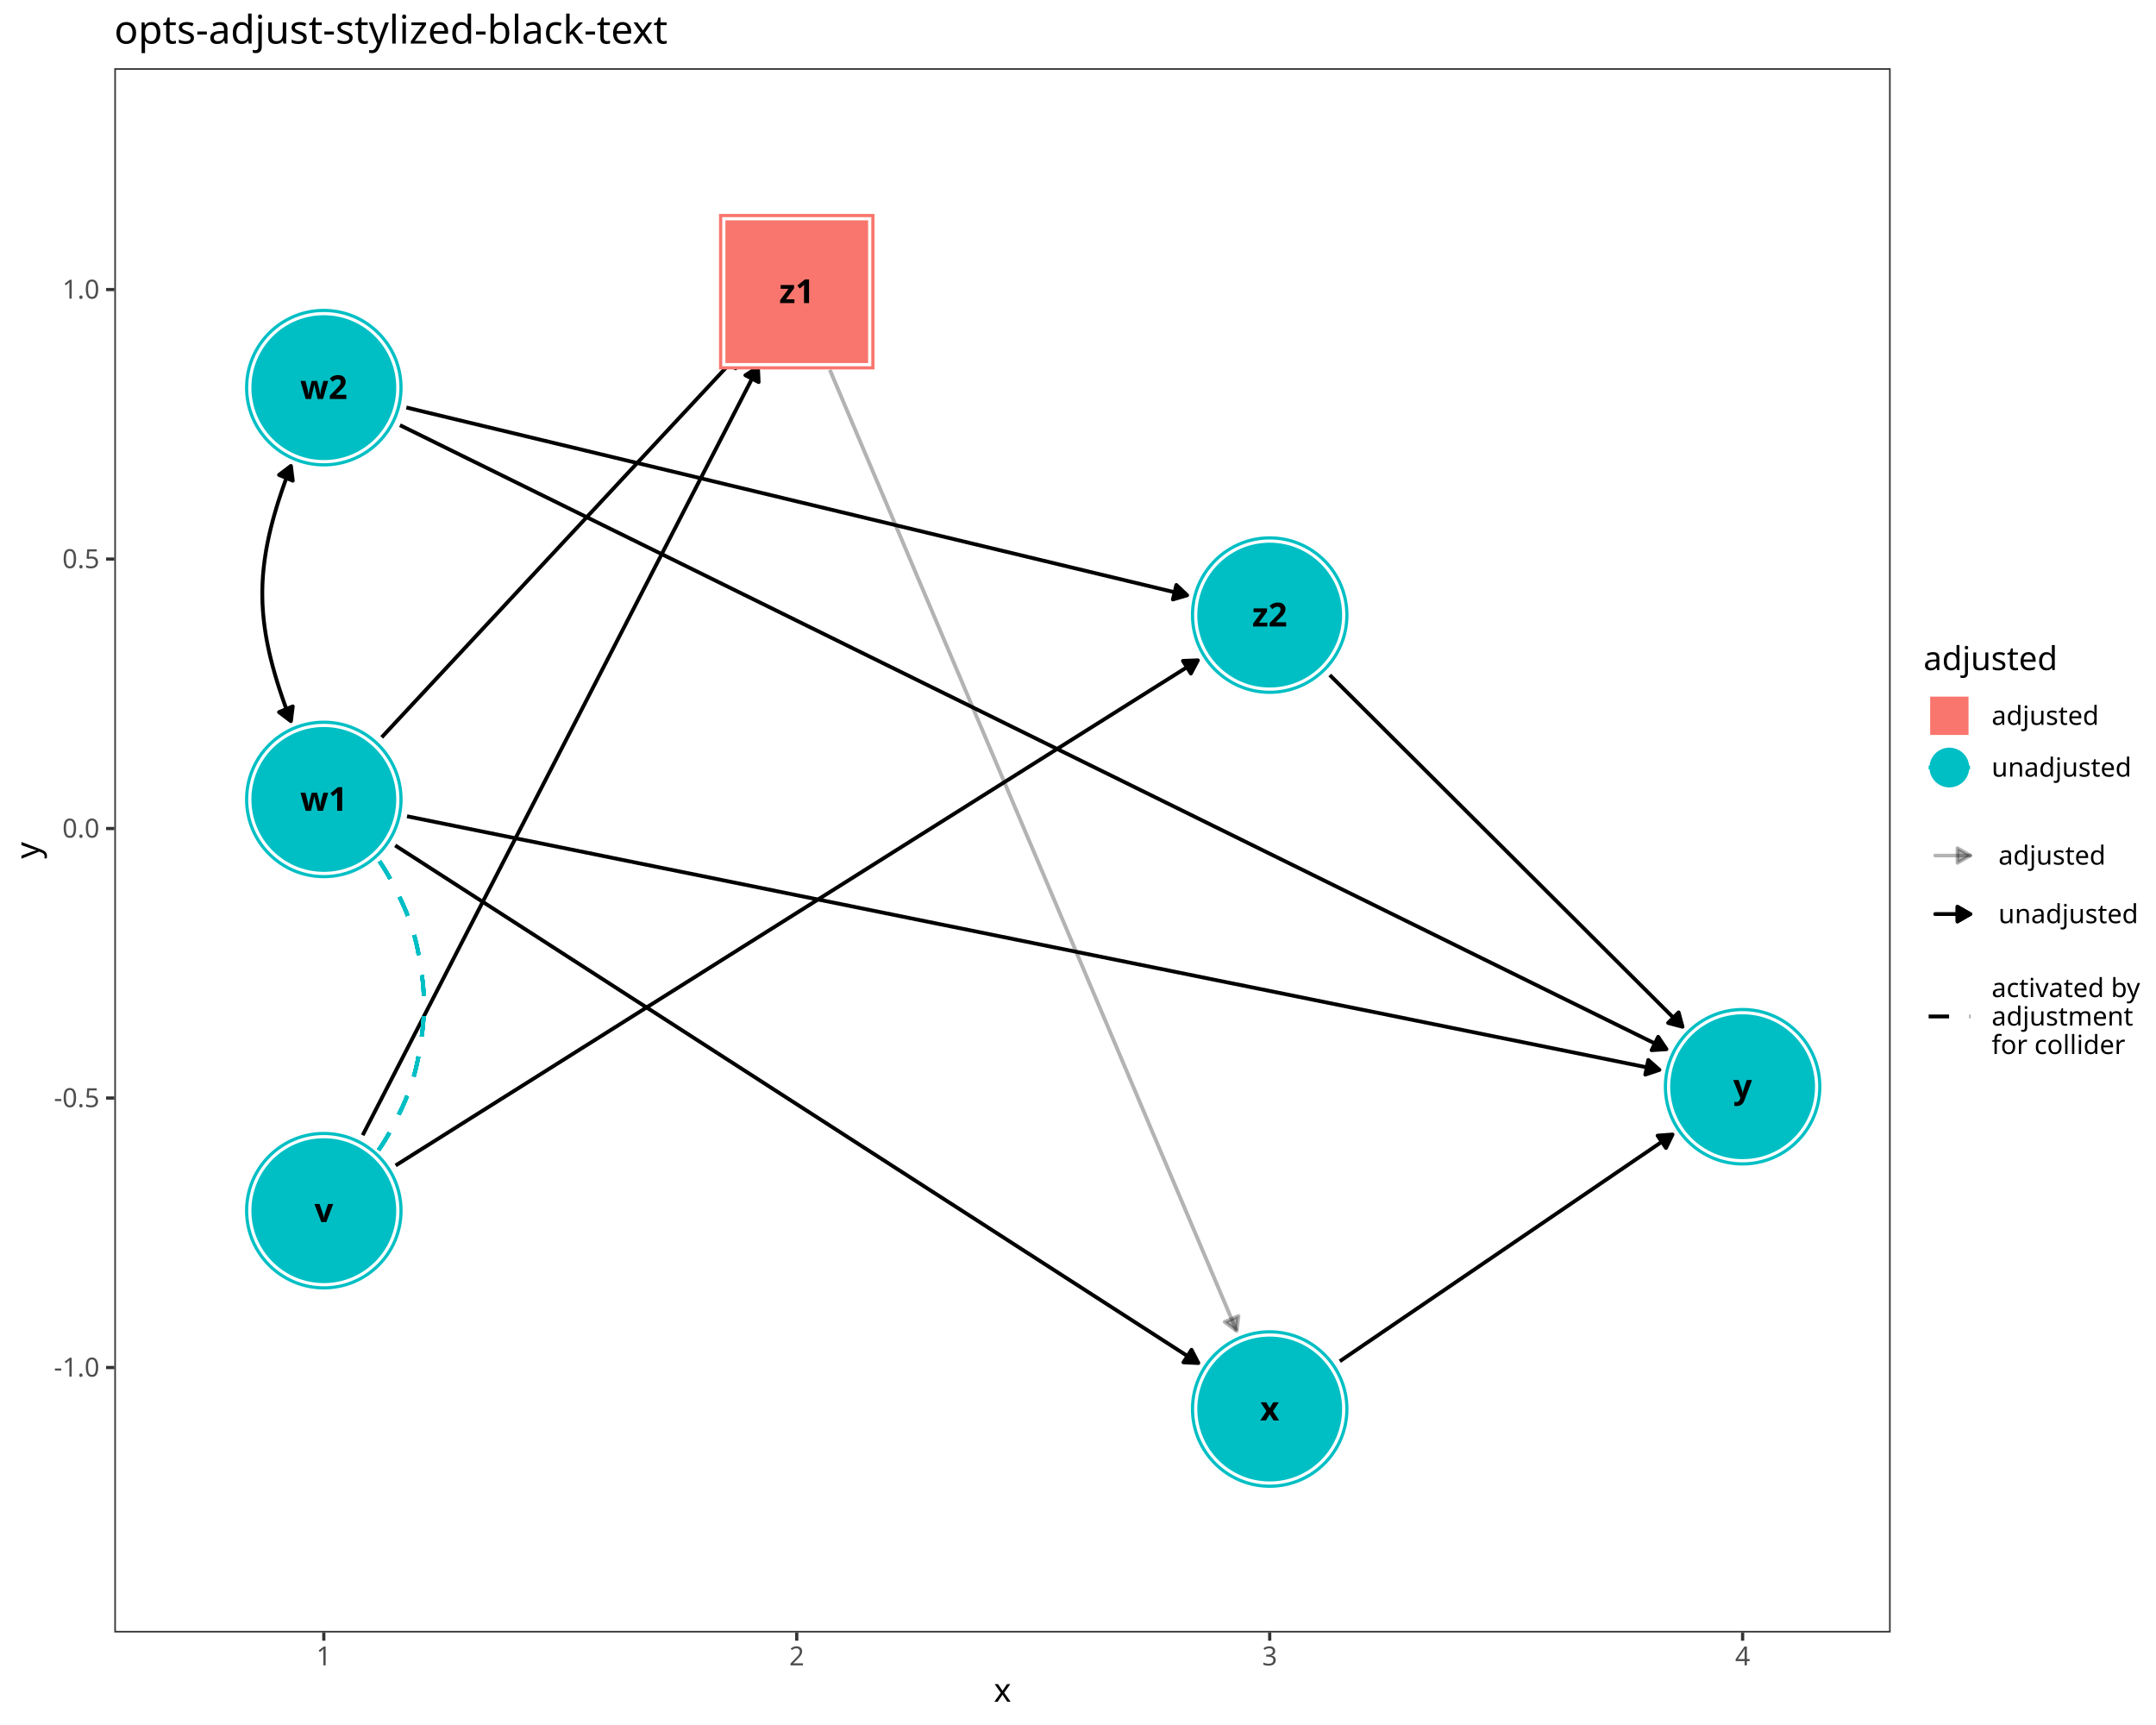
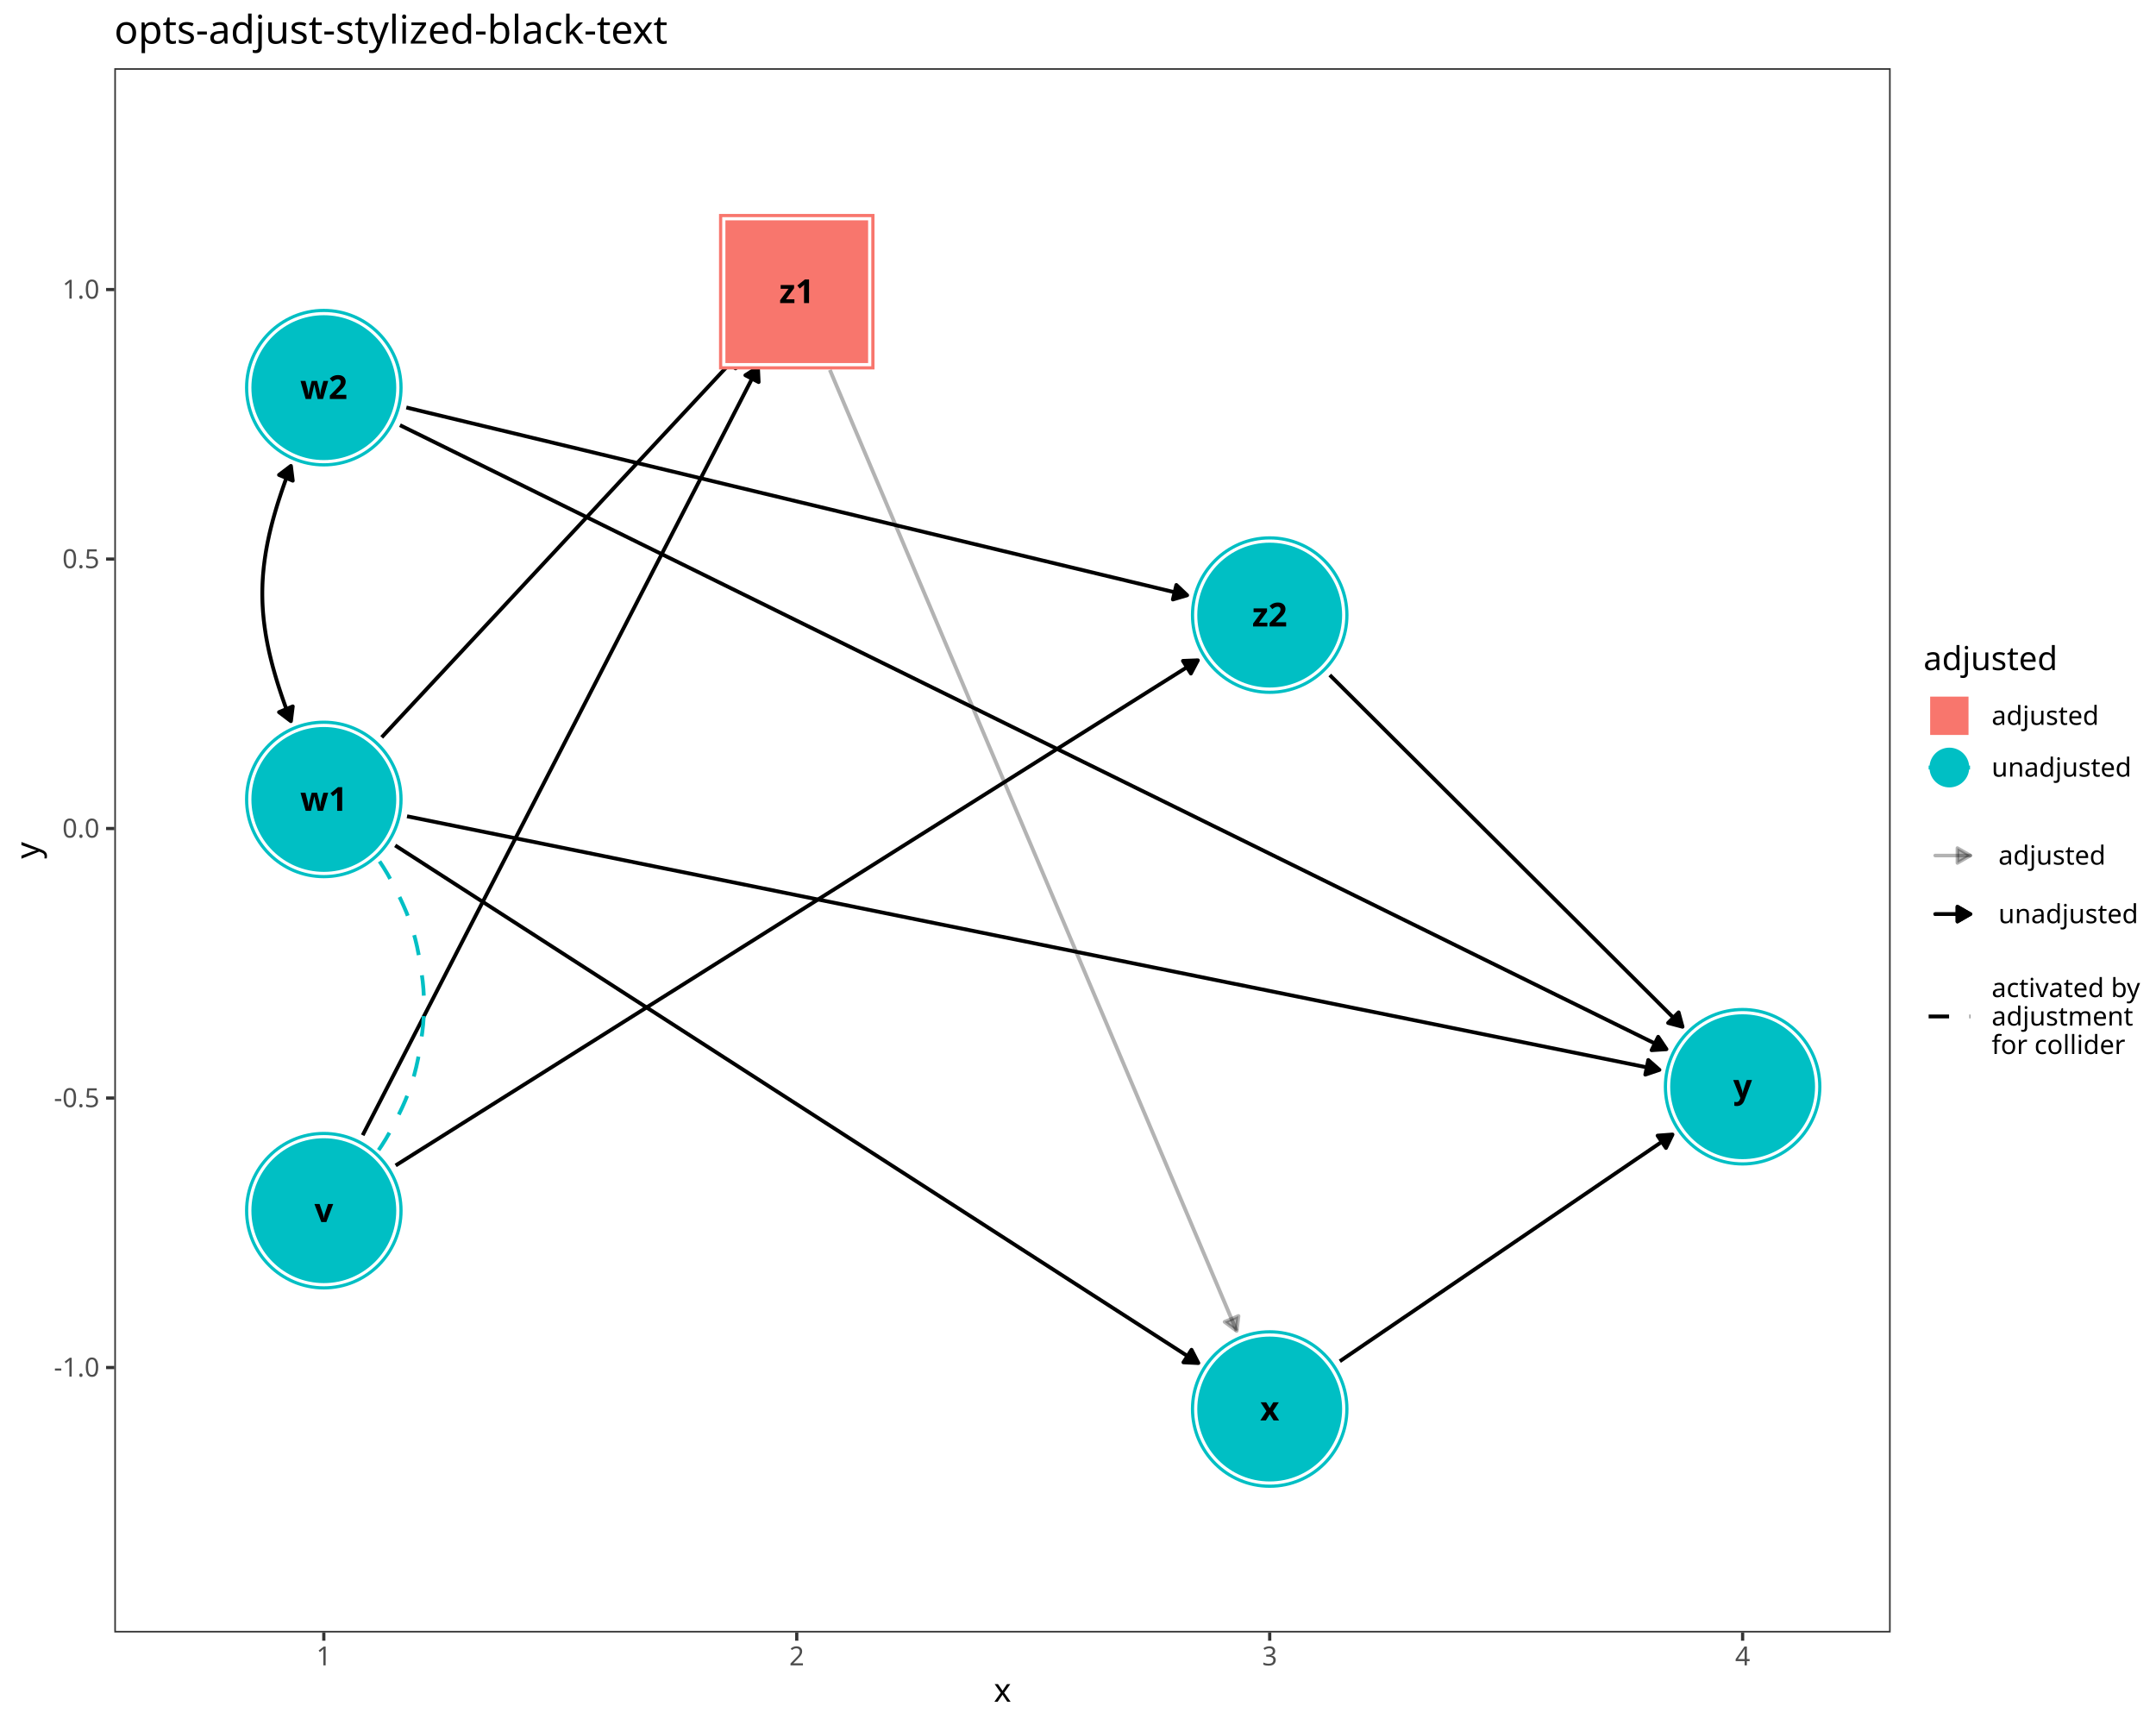
<svg xmlns="http://www.w3.org/2000/svg" class="svglite" data-engine-version="2.0" width="720.00pt" height="576.00pt" viewBox="0 0 720.00 576.00">
  <defs>
    <style type="text/css">
    .svglite line, .svglite polyline, .svglite polygon, .svglite path, .svglite rect, .svglite circle {
      fill: none;
      stroke: #000000;
      stroke-linecap: round;
      stroke-linejoin: round;
      stroke-miterlimit: 10.00;
    }
  </style>
  </defs>
  <rect width="100%" height="100%" style="stroke: none; fill: #FFFFFF;" />
  <defs>
    <clipPath id="cpMC4wMHw3MjAuMDB8MC4wMHw1NzYuMDA=">
      <rect x="0.00" y="0.00" width="720.00" height="576.00" />
    </clipPath>
  </defs>
  <g clip-path="url(#cpMC4wMHw3MjAuMDB8MC4wMHw1NzYuMDA=)">
    <rect x="-0" y="0.00" width="720.00" height="576.00" style="stroke-width: 1.07; stroke: #FFFFFF; fill: #FFFFFF;" />
  </g>
  <defs>
    <clipPath id="cpMzguMTd8NjMxLjM5fDIyLjc4fDU0NS4xMQ==">
      <rect x="38.17" y="22.78" width="593.22" height="522.33" />
    </clipPath>
  </defs>
  <g clip-path="url(#cpMzguMTd8NjMxLjM5fDIyLjc4fDU0NS4xMQ==)">
    <rect x="38.17" y="22.78" width="593.22" height="522.33" style="stroke-width: 1.07; stroke: none; fill: #FFFFFF;" />
    <polyline points="121.12,379.06 122.50,376.37 124.10,373.27 125.69,370.17 127.29,367.07 128.88,363.97 130.48,360.87 132.07,357.77 133.67,354.67 135.26,351.57 136.86,348.47 138.45,345.37 140.05,342.27 141.65,339.17 143.24,336.07 144.84,332.97 146.43,329.87 148.03,326.77 149.62,323.67 151.22,320.57 152.81,317.47 154.41,314.37 156.00,311.27 157.60,308.17 159.19,305.08 160.79,301.98 162.38,298.88 163.98,295.78 165.58,292.68 167.17,289.58 168.77,286.48 170.36,283.38 171.96,280.28 173.55,277.18 175.15,274.08 176.74,270.98 178.34,267.88 179.93,264.78 181.53,261.68 183.12,258.58 184.72,255.48 186.31,252.38 187.91,249.28 189.50,246.18 191.10,243.08 192.70,239.98 194.29,236.88 195.89,233.78 197.48,230.68 199.08,227.59 200.67,224.49 202.27,221.39 203.86,218.29 205.46,215.19 207.05,212.09 208.65,208.99 210.24,205.89 211.84,202.79 213.43,199.69 215.03,196.59 216.63,193.49 218.22,190.39 219.82,187.29 221.41,184.19 223.01,181.09 224.60,177.99 226.20,174.89 227.79,171.79 229.39,168.69 230.98,165.59 232.58,162.49 234.17,159.39 235.77,156.29 237.36,153.19 238.96,150.10 240.55,147.00 242.15,143.90 243.75,140.80 245.34,137.70 246.94,134.60 248.53,131.50 250.13,128.40 251.72,125.30 253.11,122.61 " style="stroke-width: 1.28; stroke-linecap: butt;" />
    <polygon points="253.35,127.58 253.11,122.61 248.92,125.30 " style="stroke-width: 1.28; stroke-linecap: butt; fill: #000000;" />
    <polyline points="132.13,389.16 133.67,388.19 136.86,386.18 140.05,384.17 143.24,382.17 146.43,380.16 149.62,378.15 152.81,376.14 156.00,374.13 159.19,372.12 162.38,370.11 165.58,368.10 168.77,366.09 171.96,364.09 175.15,362.08 178.34,360.07 181.53,358.06 184.72,356.05 187.91,354.04 191.10,352.03 194.29,350.02 197.48,348.02 200.67,346.01 203.86,344.00 207.05,341.99 210.24,339.98 213.43,337.97 216.63,335.96 219.82,333.95 223.01,331.94 226.20,329.94 229.39,327.93 232.58,325.92 235.77,323.91 238.96,321.90 242.15,319.89 245.34,317.88 248.53,315.87 251.72,313.87 254.91,311.86 258.10,309.85 261.29,307.84 264.48,305.83 267.68,303.82 270.87,301.81 274.06,299.80 277.25,297.79 280.44,295.79 283.63,293.78 286.82,291.77 290.01,289.76 293.20,287.75 296.39,285.74 299.58,283.73 302.77,281.72 305.96,279.71 309.15,277.71 312.34,275.70 315.53,273.69 318.73,271.68 321.92,269.67 325.11,267.66 328.30,265.65 331.49,263.64 334.68,261.64 337.87,259.63 341.06,257.62 344.25,255.61 347.44,253.60 350.63,251.59 353.82,249.58 357.01,247.57 360.20,245.56 363.39,243.56 366.58,241.55 369.78,239.54 372.97,237.53 376.16,235.52 379.35,233.51 382.54,231.50 385.73,229.49 388.92,227.49 392.11,225.48 395.30,223.47 398.49,221.46 400.03,220.49 " style="stroke-width: 1.28; stroke-linecap: butt;" />
    <polygon points="397.70,224.90 400.03,220.49 395.05,220.68 " style="stroke-width: 1.28; stroke-linecap: butt; fill: #000000;" />
    <polyline points="131.97,282.30 133.67,283.39 136.86,285.45 140.05,287.50 143.24,289.56 146.43,291.61 149.62,293.67 152.81,295.73 156.00,297.78 159.19,299.84 162.38,301.89 165.58,303.95 168.77,306.01 171.96,308.06 175.15,310.12 178.34,312.17 181.53,314.23 184.72,316.29 187.91,318.34 191.10,320.40 194.29,322.45 197.48,324.51 200.67,326.57 203.86,328.62 207.05,330.68 210.24,332.74 213.43,334.79 216.63,336.85 219.82,338.90 223.01,340.96 226.20,343.02 229.39,345.07 232.58,347.13 235.77,349.18 238.96,351.24 242.15,353.30 245.34,355.35 248.53,357.41 251.72,359.46 254.91,361.52 258.10,363.58 261.29,365.63 264.48,367.69 267.68,369.75 270.87,371.80 274.06,373.86 277.25,375.91 280.44,377.97 283.63,380.03 286.82,382.08 290.01,384.14 293.20,386.19 296.39,388.25 299.58,390.31 302.77,392.36 305.96,394.42 309.15,396.47 312.34,398.53 315.53,400.59 318.73,402.64 321.92,404.70 325.11,406.75 328.30,408.81 331.49,410.87 334.68,412.92 337.87,414.98 341.06,417.04 344.25,419.09 347.44,421.15 350.63,423.20 353.82,425.26 357.01,427.32 360.20,429.37 363.39,431.43 366.58,433.48 369.78,435.54 372.97,437.60 376.16,439.65 379.35,441.71 382.54,443.76 385.73,445.82 388.92,447.88 392.11,449.93 395.30,451.99 398.49,454.05 400.19,455.14 " style="stroke-width: 1.28; stroke-linecap: butt;" />
    <polygon points="395.21,454.90 400.19,455.14 397.91,450.71 " style="stroke-width: 1.28; stroke-linecap: butt; fill: #000000;" />
    <polyline points="135.93,272.57 136.86,272.75 141.65,273.72 146.43,274.69 151.22,275.66 156.00,276.63 160.79,277.60 165.58,278.57 170.36,279.54 175.15,280.51 179.93,281.47 184.72,282.44 189.50,283.41 194.29,284.38 199.08,285.35 203.86,286.32 208.65,287.29 213.43,288.26 218.22,289.23 223.01,290.20 227.79,291.16 232.58,292.13 237.36,293.10 242.15,294.07 246.94,295.04 251.72,296.01 256.51,296.98 261.29,297.95 266.08,298.92 270.87,299.89 275.65,300.85 280.44,301.82 285.22,302.79 290.01,303.76 294.80,304.73 299.58,305.70 304.37,306.67 309.15,307.64 313.94,308.61 318.73,309.57 323.51,310.54 328.30,311.51 333.08,312.48 337.87,313.45 342.65,314.42 347.44,315.39 352.23,316.36 357.01,317.33 361.80,318.30 366.58,319.26 371.37,320.23 376.16,321.20 380.94,322.17 385.73,323.14 390.51,324.11 395.30,325.08 400.09,326.05 404.87,327.02 409.66,327.99 414.44,328.95 419.23,329.92 424.02,330.89 428.80,331.86 433.59,332.83 438.37,333.80 443.16,334.77 447.95,335.74 452.73,336.71 457.52,337.67 462.30,338.64 467.09,339.61 471.88,340.58 476.66,341.55 481.45,342.52 486.23,343.49 491.02,344.46 495.80,345.43 500.59,346.40 505.38,347.36 510.16,348.33 514.95,349.30 519.73,350.27 524.52,351.24 529.31,352.21 534.09,353.18 538.88,354.15 543.66,355.12 548.45,356.09 553.24,357.05 554.17,357.24 " style="stroke-width: 1.28; stroke-linecap: butt;" />
    <polygon points="549.45,358.83 554.17,357.24 550.44,353.95 " style="stroke-width: 1.28; stroke-linecap: butt; fill: #000000;" />
    <polyline points="127.47,246.20 128.88,244.68 130.48,242.97 132.07,241.25 133.67,239.54 135.26,237.83 136.86,236.12 138.45,234.40 140.05,232.69 141.65,230.98 143.24,229.26 144.84,227.55 146.43,225.84 148.03,224.13 149.62,222.41 151.22,220.70 152.81,218.99 154.41,217.28 156.00,215.56 157.60,213.85 159.19,212.14 160.79,210.43 162.38,208.71 163.98,207.00 165.58,205.29 167.17,203.58 168.77,201.86 170.36,200.15 171.96,198.44 173.55,196.73 175.15,195.01 176.74,193.30 178.34,191.59 179.93,189.88 181.53,188.16 183.12,186.45 184.72,184.74 186.31,183.03 187.91,181.31 189.50,179.60 191.10,177.89 192.70,176.18 194.29,174.46 195.89,172.75 197.48,171.04 199.08,169.33 200.67,167.61 202.27,165.90 203.86,164.19 205.46,162.48 207.05,160.76 208.65,159.05 210.24,157.34 211.84,155.63 213.43,153.91 215.03,152.20 216.63,150.49 218.22,148.78 219.82,147.06 221.41,145.35 223.01,143.64 224.60,141.93 226.20,140.21 227.79,138.50 229.39,136.79 230.98,135.08 232.58,133.36 234.17,131.65 235.77,129.94 237.36,128.23 238.96,126.51 240.55,124.80 242.15,123.09 243.75,121.38 245.34,119.66 246.76,118.14 " style="stroke-width: 1.28; stroke-linecap: butt;" />
    <polygon points="245.64,123.00 246.76,118.14 242.00,119.60 " style="stroke-width: 1.28; stroke-linecap: butt; fill: #000000;" />
    <polyline points="133.57,141.97 136.86,143.59 141.65,145.94 146.43,148.30 151.22,150.66 156.00,153.02 160.79,155.37 165.58,157.73 170.36,160.09 175.15,162.45 179.93,164.81 184.72,167.16 189.50,169.52 194.29,171.88 199.08,174.24 203.86,176.60 208.65,178.95 213.43,181.31 218.22,183.67 223.01,186.03 227.79,188.38 232.58,190.74 237.36,193.10 242.15,195.46 246.94,197.82 251.72,200.17 256.51,202.53 261.29,204.89 266.08,207.25 270.87,209.61 275.65,211.96 280.44,214.32 285.22,216.68 290.01,219.04 294.80,221.40 299.58,223.75 304.37,226.11 309.15,228.47 313.94,230.83 318.73,233.18 323.51,235.54 328.30,237.90 333.08,240.26 337.87,242.62 342.65,244.97 347.44,247.33 352.23,249.69 357.01,252.05 361.80,254.41 366.58,256.76 371.37,259.12 376.16,261.48 380.94,263.84 385.73,266.19 390.51,268.55 395.30,270.91 400.09,273.27 404.87,275.63 409.66,277.98 414.44,280.34 419.23,282.70 424.02,285.06 428.80,287.42 433.59,289.77 438.37,292.13 443.16,294.49 447.95,296.85 452.73,299.21 457.52,301.56 462.30,303.92 467.09,306.28 471.88,308.64 476.66,310.99 481.45,313.35 486.23,315.71 491.02,318.07 495.80,320.43 500.59,322.78 505.38,325.14 510.16,327.50 514.95,329.86 519.73,332.22 524.52,334.57 529.31,336.93 534.09,339.29 538.88,341.65 543.66,344.00 548.45,346.36 553.24,348.72 556.52,350.34 " style="stroke-width: 1.28; stroke-linecap: butt;" />
    <polygon points="551.55,350.67 556.52,350.34 553.75,346.20 " style="stroke-width: 1.28; stroke-linecap: butt; fill: #000000;" />
    <polyline points="135.70,136.06 136.86,136.34 140.05,137.11 143.24,137.88 146.43,138.64 149.62,139.41 152.81,140.18 156.00,140.95 159.19,141.71 162.38,142.48 165.58,143.25 168.77,144.01 171.96,144.78 175.15,145.55 178.34,146.32 181.53,147.08 184.72,147.85 187.91,148.62 191.10,149.38 194.29,150.15 197.48,150.92 200.67,151.69 203.86,152.45 207.05,153.22 210.24,153.99 213.43,154.75 216.63,155.52 219.82,156.29 223.01,157.06 226.20,157.82 229.39,158.59 232.58,159.36 235.77,160.12 238.96,160.89 242.15,161.66 245.34,162.43 248.53,163.19 251.72,163.96 254.91,164.73 258.10,165.49 261.29,166.26 264.48,167.03 267.68,167.80 270.87,168.56 274.06,169.33 277.25,170.10 280.44,170.87 283.63,171.63 286.82,172.40 290.01,173.17 293.20,173.93 296.39,174.70 299.58,175.47 302.77,176.24 305.96,177.00 309.15,177.77 312.34,178.54 315.53,179.30 318.73,180.07 321.92,180.84 325.11,181.61 328.30,182.37 331.49,183.14 334.68,183.91 337.87,184.67 341.06,185.44 344.25,186.21 347.44,186.98 350.63,187.74 353.82,188.51 357.01,189.28 360.20,190.04 363.39,190.81 366.58,191.58 369.78,192.35 372.97,193.11 376.16,193.88 379.35,194.65 382.54,195.41 385.73,196.18 388.92,196.95 392.11,197.72 395.30,198.48 396.45,198.76 " style="stroke-width: 1.28; stroke-linecap: butt;" />
    <polygon points="391.68,200.17 396.45,198.76 392.84,195.33 " style="stroke-width: 1.28; stroke-linecap: butt; fill: #000000;" />
    <polyline points="447.44,454.53 447.95,454.19 449.54,453.10 451.14,452.01 452.73,450.93 454.33,449.84 455.92,448.75 457.52,447.66 459.11,446.58 460.71,445.49 462.30,444.40 463.90,443.32 465.49,442.23 467.09,441.14 468.68,440.05 470.28,438.97 471.88,437.88 473.47,436.79 475.07,435.71 476.66,434.62 478.26,433.53 479.85,432.44 481.45,431.36 483.04,430.27 484.64,429.18 486.23,428.10 487.83,427.01 489.42,425.92 491.02,424.83 492.61,423.75 494.21,422.66 495.80,421.57 497.40,420.49 499.00,419.40 500.59,418.31 502.19,417.22 503.78,416.14 505.38,415.05 506.97,413.96 508.57,412.88 510.16,411.79 511.76,410.70 513.35,409.61 514.95,408.53 516.54,407.44 518.14,406.35 519.73,405.27 521.33,404.18 522.93,403.09 524.52,402.00 526.12,400.92 527.71,399.83 529.31,398.74 530.90,397.66 532.50,396.57 534.09,395.48 535.69,394.39 537.28,393.31 538.88,392.22 540.47,391.13 542.07,390.05 543.66,388.96 545.26,387.87 546.85,386.78 548.45,385.70 550.05,384.61 551.64,383.52 553.24,382.44 554.83,381.35 556.43,380.26 558.02,379.17 558.53,378.83 " style="stroke-width: 1.28; stroke-linecap: butt;" />
    <polygon points="556.36,383.32 558.53,378.83 553.56,379.20 " style="stroke-width: 1.28; stroke-linecap: butt; fill: #000000;" />
    <polyline points="277.13,123.51 277.25,123.78 278.84,127.55 280.44,131.32 282.03,135.09 283.63,138.86 285.22,142.63 286.82,146.39 288.41,150.16 290.01,153.93 291.60,157.70 293.20,161.47 294.80,165.24 296.39,169.01 297.99,172.77 299.58,176.54 301.18,180.31 302.77,184.08 304.37,187.85 305.96,191.62 307.56,195.39 309.15,199.15 310.75,202.92 312.34,206.69 313.94,210.46 315.53,214.23 317.13,218.00 318.73,221.77 320.32,225.53 321.92,229.30 323.51,233.07 325.11,236.84 326.70,240.61 328.30,244.38 329.89,248.15 331.49,251.91 333.08,255.68 334.68,259.45 336.27,263.22 337.87,266.99 339.46,270.76 341.06,274.53 342.65,278.30 344.25,282.06 345.85,285.83 347.44,289.60 349.04,293.37 350.63,297.14 352.23,300.91 353.82,304.68 355.42,308.44 357.01,312.21 358.61,315.98 360.20,319.75 361.80,323.52 363.39,327.29 364.99,331.06 366.58,334.82 368.18,338.59 369.78,342.36 371.37,346.13 372.97,349.90 374.56,353.67 376.16,357.44 377.75,361.20 379.35,364.97 380.94,368.74 382.54,372.51 384.13,376.28 385.73,380.05 387.32,383.82 388.92,387.58 390.51,391.35 392.11,395.12 393.70,398.89 395.30,402.66 396.90,406.43 398.49,410.20 400.09,413.96 401.68,417.73 403.28,421.50 404.87,425.27 406.47,429.04 408.06,432.81 409.66,436.58 411.25,440.35 412.85,444.11 412.97,444.39 " style="stroke-width: 1.28; stroke: #000000; stroke-opacity: 0.30; stroke-linecap: butt;" />
    <polygon points="408.99,441.39 412.97,444.39 413.58,439.45 " style="stroke-width: 1.28; stroke: #000000; stroke-opacity: 0.30; stroke-linecap: butt; fill: #000000; fill-opacity: 0.30;" />
    <polyline points="444.09,225.40 444.75,226.07 446.35,227.66 447.95,229.25 449.54,230.84 451.14,232.43 452.73,234.02 454.33,235.61 455.92,237.20 457.52,238.79 459.11,240.38 460.71,241.97 462.30,243.56 463.90,245.16 465.49,246.75 467.09,248.34 468.68,249.93 470.28,251.52 471.88,253.11 473.47,254.70 475.07,256.29 476.66,257.88 478.26,259.47 479.85,261.06 481.45,262.65 483.04,264.24 484.64,265.83 486.23,267.43 487.83,269.02 489.42,270.61 491.02,272.20 492.61,273.79 494.21,275.38 495.80,276.97 497.40,278.56 499.00,280.15 500.59,281.74 502.19,283.33 503.78,284.92 505.38,286.51 506.97,288.10 508.57,289.70 510.16,291.29 511.76,292.88 513.35,294.47 514.95,296.06 516.54,297.65 518.14,299.24 519.73,300.83 521.33,302.42 522.93,304.01 524.52,305.60 526.12,307.19 527.71,308.78 529.31,310.37 530.90,311.97 532.50,313.56 534.09,315.15 535.69,316.74 537.28,318.33 538.88,319.92 540.47,321.51 542.07,323.10 543.66,324.69 545.26,326.28 546.85,327.87 548.45,329.46 550.05,331.05 551.64,332.64 553.24,334.24 554.83,335.83 556.43,337.42 558.02,339.01 559.62,340.60 561.21,342.19 561.88,342.85 " style="stroke-width: 1.28; stroke-linecap: butt;" />
    <polygon points="557.07,341.57 561.88,342.85 560.58,338.04 " style="stroke-width: 1.28; stroke-linecap: butt; fill: #000000;" />
    <polyline points="97.15,240.81 97.01,240.47 96.46,239.01 95.92,237.56 95.40,236.13 94.90,234.72 94.41,233.32 93.94,231.94 93.49,230.58 93.05,229.23 92.63,227.89 92.23,226.57 91.85,225.27 91.48,223.97 91.12,222.69 90.79,221.42 90.47,220.16 90.17,218.92 89.88,217.68 89.62,216.45 89.36,215.23 89.13,214.02 88.91,212.82 88.71,211.62 88.53,210.43 88.36,209.25 88.21,208.07 88.07,206.89 87.96,205.72 87.85,204.56 87.77,203.40 87.70,202.24 87.65,201.08 87.62,199.92 87.60,198.77 87.60,197.61 87.62,196.46 87.65,195.30 87.70,194.14 87.77,192.98 87.85,191.82 87.96,190.65 88.07,189.48 88.21,188.31 88.36,187.13 88.53,185.95 88.71,184.76 88.91,183.56 89.13,182.36 89.36,181.15 89.62,179.93 89.88,178.70 90.17,177.46 90.47,176.21 90.79,174.95 91.12,173.69 91.48,172.40 91.85,171.11 92.23,169.80 92.63,168.48 93.05,167.15 93.49,165.80 93.94,164.44 94.41,163.06 94.90,161.66 95.40,160.25 95.92,158.82 96.46,157.37 97.01,155.90 97.15,155.57 " style="stroke-width: 1.28; stroke-linecap: butt;" />
    <polygon points="93.18,237.80 97.15,240.81 97.77,235.87 " style="stroke-width: 1.28; stroke-linecap: butt; fill: #000000;" />
    <polygon points="97.77,160.51 97.15,155.57 93.18,158.58 " style="stroke-width: 1.28; stroke-linecap: butt; fill: #000000;" />
-     <polyline points="108.14,404.26 108.26,404.15 108.94,403.45 110.43,401.92 112.59,399.71 115.04,397.19 117.45,394.71 119.66,392.38 121.66,390.17 123.47,388.02 125.14,385.87 125.88,384.84 127.41,382.60 128.83,380.34 130.10,378.13 131.24,376.00 132.28,373.97 133.28,371.95 134.30,369.83 135.31,367.55 136.29,365.12 137.21,362.58 137.58,361.45 138.35,358.85 139.01,356.26 139.56,353.77 140.00,351.39 140.36,349.14 140.71,346.92 141.03,344.59 141.30,342.11 141.50,339.49 141.60,336.80 141.61,335.60 141.55,332.89 141.40,330.23 141.16,327.68 140.85,325.29 140.52,323.03 140.17,320.81 139.76,318.50 139.27,316.05 138.66,313.50 137.93,310.90 137.58,309.76 136.70,307.19 135.75,304.70 134.74,302.35 133.73,300.16 132.72,298.12 131.71,296.10 130.62,294.02 129.41,291.84 128.05,289.60 126.57,287.34 125.88,286.36 124.26,284.18 122.53,282.04 120.63,279.87 118.51,277.60 116.19,275.19 113.72,272.66 111.38,270.26 109.54,268.37 108.48,267.29 108.16,266.95 108.14,266.94 " style="stroke-width: 1.28; stroke: #00BFC4; stroke-dasharray: 6.83,6.83; stroke-linecap: butt;" />
-     <polyline points="108.14,404.26 108.26,404.15 108.94,403.45 110.43,401.92 112.59,399.71 115.04,397.19 117.45,394.71 119.66,392.38 121.66,390.17 123.47,388.02 125.14,385.87 125.88,384.84 127.41,382.60 128.83,380.34 130.10,378.13 131.24,376.00 132.28,373.97 133.28,371.95 134.30,369.83 135.31,367.55 136.29,365.12 137.21,362.58 137.58,361.45 138.35,358.85 139.01,356.26 139.56,353.77 140.00,351.39 140.36,349.14 140.71,346.92 141.03,344.59 141.30,342.11 141.50,339.49 141.60,336.80 141.61,335.60 141.55,332.89 141.40,330.23 141.16,327.68 140.85,325.29 140.52,323.03 140.17,320.81 139.76,318.50 139.27,316.05 138.66,313.50 137.93,310.90 137.58,309.76 136.70,307.19 135.75,304.70 134.74,302.35 133.73,300.16 132.72,298.12 131.71,296.10 130.62,294.02 129.41,291.84 128.05,289.60 126.57,287.34 125.88,286.36 124.26,284.18 122.53,282.04 120.63,279.87 118.51,277.60 116.19,275.19 113.72,272.66 111.38,270.26 109.54,268.37 108.48,267.29 108.16,266.95 108.14,266.94 " style="stroke-width: 1.28; stroke: #00BFC4; stroke-dasharray: 6.83,6.83; stroke-linecap: butt;" />
-     <polyline points="108.14,404.26 108.26,404.15 108.94,403.45 110.43,401.92 112.59,399.71 115.04,397.19 117.45,394.71 119.66,392.38 121.66,390.17 123.47,388.02 125.14,385.87 125.88,384.84 127.41,382.60 128.83,380.34 130.10,378.13 131.24,376.00 132.28,373.97 133.28,371.95 134.30,369.83 135.31,367.55 136.29,365.12 137.21,362.58 137.58,361.45 138.35,358.85 139.01,356.26 139.56,353.77 140.00,351.39 140.36,349.14 140.71,346.92 141.03,344.59 141.30,342.11 141.50,339.49 141.60,336.80 141.61,335.60 141.55,332.89 141.40,330.23 141.16,327.68 140.85,325.29 140.52,323.03 140.17,320.81 139.76,318.50 139.27,316.05 138.66,313.50 137.93,310.90 137.58,309.76 136.70,307.19 135.75,304.70 134.74,302.35 133.73,300.16 132.72,298.12 131.71,296.10 130.62,294.02 129.41,291.84 128.05,289.60 126.57,287.34 125.88,286.36 124.26,284.18 122.53,282.04 120.63,279.87 118.51,277.60 116.19,275.19 113.72,272.66 111.38,270.26 109.54,268.37 108.48,267.29 108.16,266.95 108.14,266.94 " style="stroke-width: 1.28; stroke: #00BFC4; stroke-dasharray: 6.83,6.83; stroke-linecap: butt;" />
-     <polyline points="108.14,404.26 108.26,404.15 108.94,403.45 110.43,401.92 112.59,399.71 115.04,397.19 117.45,394.71 119.66,392.38 121.66,390.17 123.47,388.02 125.14,385.87 125.88,384.84 127.41,382.60 128.83,380.34 130.10,378.13 131.24,376.00 132.28,373.97 133.28,371.95 134.30,369.83 135.31,367.55 136.29,365.12 137.21,362.58 137.58,361.45 138.35,358.85 139.01,356.26 139.56,353.77 140.00,351.39 140.36,349.14 140.71,346.92 141.03,344.59 141.30,342.11 141.50,339.49 141.60,336.80 141.61,335.60 141.55,332.89 141.40,330.23 141.16,327.68 140.85,325.29 140.52,323.03 140.17,320.81 139.76,318.50 139.27,316.05 138.66,313.50 137.93,310.90 137.58,309.76 136.70,307.19 135.75,304.70 134.74,302.35 133.73,300.16 132.72,298.12 131.71,296.10 130.62,294.02 129.41,291.84 128.05,289.60 126.57,287.34 125.88,286.36 124.26,284.18 122.53,282.04 120.63,279.87 118.51,277.60 116.19,275.19 113.72,272.66 111.38,270.26 109.54,268.37 108.48,267.29 108.16,266.95 108.14,266.94 " style="stroke-width: 1.28; stroke: #00BFC4; stroke-dasharray: 6.83,6.83; stroke-linecap: butt;" />
-     <polyline points="108.14,404.26 108.26,404.15 108.94,403.45 110.43,401.92 112.59,399.71 115.04,397.19 117.45,394.71 119.66,392.38 121.66,390.17 123.47,388.02 125.14,385.87 125.88,384.84 127.41,382.60 128.83,380.34 130.10,378.13 131.24,376.00 132.28,373.97 133.28,371.95 134.30,369.83 135.31,367.55 136.29,365.12 137.21,362.58 137.58,361.45 138.35,358.85 139.01,356.26 139.56,353.77 140.00,351.39 140.36,349.14 140.71,346.92 141.03,344.59 141.30,342.11 141.50,339.49 141.60,336.80 141.61,335.60 141.55,332.89 141.40,330.23 141.16,327.68 140.85,325.29 140.52,323.03 140.17,320.81 139.76,318.50 139.27,316.05 138.66,313.50 137.93,310.90 137.58,309.76 136.70,307.19 135.75,304.70 134.74,302.35 133.73,300.16 132.72,298.12 131.71,296.10 130.62,294.02 129.41,291.84 128.05,289.60 126.57,287.34 125.88,286.36 124.26,284.18 122.53,282.04 120.63,279.87 118.51,277.60 116.19,275.19 113.72,272.66 111.38,270.26 109.54,268.37 108.48,267.29 108.16,266.95 108.14,266.94 " style="stroke-width: 1.28; stroke: #00BFC4; stroke-dasharray: 6.83,6.83; stroke-linecap: butt;" />
-     <polyline points="108.14,404.26 108.26,404.15 108.94,403.45 110.43,401.92 112.59,399.71 115.04,397.19 117.45,394.71 119.66,392.38 121.66,390.17 123.47,388.02 125.14,385.87 125.88,384.84 127.41,382.60 128.83,380.34 130.10,378.13 131.24,376.00 132.28,373.97 133.28,371.95 134.30,369.83 135.31,367.55 136.29,365.12 137.21,362.58 137.58,361.45 138.35,358.85 139.01,356.26 139.56,353.77 140.00,351.39 140.36,349.14 140.71,346.92 141.03,344.59 141.30,342.11 141.50,339.49 141.60,336.80 141.61,335.60 141.55,332.89 141.40,330.23 141.16,327.68 140.85,325.29 140.52,323.03 140.17,320.81 139.76,318.50 139.27,316.05 138.66,313.50 137.93,310.90 137.58,309.76 136.70,307.19 135.75,304.70 134.74,302.35 133.73,300.16 132.72,298.12 131.71,296.10 130.62,294.02 129.41,291.84 128.05,289.60 126.57,287.34 125.88,286.36 124.26,284.18 122.53,282.04 120.63,279.87 118.51,277.60 116.19,275.19 113.72,272.66 111.38,270.26 109.54,268.37 108.48,267.29 108.16,266.95 108.14,266.94 " style="stroke-width: 1.28; stroke: #00BFC4; stroke-dasharray: 6.83,6.83; stroke-linecap: butt;" />
-     <polyline points="108.14,404.26 108.26,404.15 108.94,403.45 110.43,401.92 112.59,399.71 115.04,397.19 117.45,394.71 119.66,392.38 121.66,390.17 123.47,388.02 125.14,385.87 125.88,384.84 127.41,382.60 128.83,380.34 130.10,378.13 131.24,376.00 132.28,373.97 133.28,371.95 134.30,369.83 135.31,367.55 136.29,365.12 137.21,362.58 137.58,361.45 138.35,358.85 139.01,356.26 139.56,353.77 140.00,351.39 140.36,349.14 140.71,346.92 141.03,344.59 141.30,342.11 141.50,339.49 141.60,336.80 141.61,335.60 141.55,332.89 141.40,330.23 141.16,327.68 140.85,325.29 140.52,323.03 140.17,320.81 139.76,318.50 139.27,316.05 138.66,313.50 137.93,310.90 137.58,309.76 136.70,307.19 135.75,304.70 134.74,302.35 133.73,300.16 132.72,298.12 131.71,296.10 130.62,294.02 129.41,291.84 128.05,289.60 126.57,287.34 125.88,286.36 124.26,284.18 122.53,282.04 120.63,279.87 118.51,277.60 116.19,275.19 113.72,272.66 111.38,270.26 109.54,268.37 108.48,267.29 108.16,266.95 108.14,266.94 " style="stroke-width: 1.28; stroke: #00BFC4; stroke-dasharray: 6.83,6.83; stroke-linecap: butt;" />
    <polyline points="108.14,404.26 108.26,404.15 108.94,403.45 110.43,401.92 112.59,399.71 115.04,397.19 117.45,394.71 119.66,392.38 121.66,390.17 123.47,388.02 125.14,385.87 125.88,384.84 127.41,382.60 128.83,380.34 130.10,378.13 131.24,376.00 132.28,373.97 133.28,371.95 134.30,369.83 135.31,367.55 136.29,365.12 137.21,362.58 137.58,361.45 138.35,358.85 139.01,356.26 139.56,353.77 140.00,351.39 140.36,349.14 140.71,346.92 141.03,344.59 141.30,342.11 141.50,339.49 141.60,336.80 141.61,335.60 141.55,332.89 141.40,330.23 141.16,327.68 140.85,325.29 140.52,323.03 140.17,320.81 139.76,318.50 139.27,316.05 138.66,313.50 137.93,310.90 137.58,309.76 136.70,307.19 135.75,304.70 134.74,302.35 133.73,300.16 132.72,298.12 131.71,296.10 130.62,294.02 129.41,291.84 128.05,289.60 126.57,287.34 125.88,286.36 124.26,284.18 122.53,282.04 120.63,279.87 118.51,277.60 116.19,275.19 113.72,272.66 111.38,270.26 109.54,268.37 108.48,267.29 108.16,266.95 108.14,266.94 " style="stroke-width: 1.28; stroke: #00BFC4; stroke-dasharray: 6.83,6.83; stroke-linecap: butt;" />
    <circle cx="108.14" cy="404.26" r="25.96" style="stroke-width: 0.71; stroke: #00BFC4; fill: #00BFC4;" />
    <circle cx="108.14" cy="266.94" r="25.96" style="stroke-width: 0.71; stroke: #00BFC4; fill: #00BFC4;" />
    <circle cx="108.14" cy="129.44" r="25.96" style="stroke-width: 0.71; stroke: #00BFC4; fill: #00BFC4;" />
    <circle cx="424.02" cy="470.49" r="25.96" style="stroke-width: 0.71; stroke: #00BFC4; fill: #00BFC4;" />
    <circle cx="581.95" cy="362.87" r="25.96" style="stroke-width: 0.71; stroke: #00BFC4; fill: #00BFC4;" />
    <polygon points="240.12,123.36 292.04,123.36 292.04,71.44 240.12,71.44 " style="stroke-width: 0.71; stroke: none; fill: #F8766D;" />
    <circle cx="424.02" cy="205.39" r="25.96" style="stroke-width: 0.71; stroke: #00BFC4; fill: #00BFC4;" />
    <circle cx="108.14" cy="404.26" r="24.89" style="stroke-width: 0.71; stroke: #FFFFFF; fill: #FFFFFF;" />
    <circle cx="108.14" cy="266.94" r="24.89" style="stroke-width: 0.71; stroke: #FFFFFF; fill: #FFFFFF;" />
    <circle cx="108.14" cy="129.44" r="24.89" style="stroke-width: 0.71; stroke: #FFFFFF; fill: #FFFFFF;" />
    <circle cx="424.02" cy="470.49" r="24.89" style="stroke-width: 0.71; stroke: #FFFFFF; fill: #FFFFFF;" />
    <circle cx="581.95" cy="362.87" r="24.89" style="stroke-width: 0.71; stroke: #FFFFFF; fill: #FFFFFF;" />
    <polygon points="241.19,122.30 290.97,122.30 290.97,72.51 241.19,72.51 " style="stroke-width: 0.71; stroke: none; fill: #FFFFFF;" />
    <circle cx="424.02" cy="205.39" r="24.89" style="stroke-width: 0.71; stroke: #FFFFFF; fill: #FFFFFF;" />
    <circle cx="108.14" cy="404.26" r="23.83" style="stroke-width: 0.71; stroke: #00BFC4; fill: #00BFC4;" />
    <circle cx="108.14" cy="266.94" r="23.83" style="stroke-width: 0.71; stroke: #00BFC4; fill: #00BFC4;" />
    <circle cx="108.14" cy="129.44" r="23.83" style="stroke-width: 0.71; stroke: #00BFC4; fill: #00BFC4;" />
    <circle cx="424.02" cy="470.49" r="23.83" style="stroke-width: 0.71; stroke: #00BFC4; fill: #00BFC4;" />
    <circle cx="581.95" cy="362.87" r="23.83" style="stroke-width: 0.71; stroke: #00BFC4; fill: #00BFC4;" />
    <polygon points="242.25,121.23 289.91,121.23 289.91,73.57 242.25,73.57 " style="stroke-width: 0.71; stroke: none; fill: #F8766D;" />
    <circle cx="424.02" cy="205.39" r="23.83" style="stroke-width: 0.71; stroke: #00BFC4; fill: #00BFC4;" />
    <text x="108.14" y="408.06" text-anchor="middle" style="font-size: 11.04px; font-weight: bold; font-family: sans;" textLength="5.52px" lengthAdjust="spacingAndGlyphs">v</text>
    <text x="108.14" y="270.74" text-anchor="middle" style="font-size: 11.04px; font-weight: bold; font-family: sans;" textLength="14.12px" lengthAdjust="spacingAndGlyphs">w1</text>
    <text x="108.14" y="133.24" text-anchor="middle" style="font-size: 11.04px; font-weight: bold; font-family: sans;" textLength="14.12px" lengthAdjust="spacingAndGlyphs">w2</text>
    <text x="424.02" y="474.29" text-anchor="middle" style="font-size: 11.04px; font-weight: bold; font-family: sans;" textLength="5.52px" lengthAdjust="spacingAndGlyphs">x</text>
    <text x="581.95" y="366.67" text-anchor="middle" style="font-size: 11.04px; font-weight: bold; font-family: sans;" textLength="5.52px" lengthAdjust="spacingAndGlyphs">y</text>
    <text x="266.08" y="101.20" text-anchor="middle" style="font-size: 11.04px; font-weight: bold; font-family: sans;" textLength="11.66px" lengthAdjust="spacingAndGlyphs">z1</text>
    <text x="424.02" y="209.19" text-anchor="middle" style="font-size: 11.04px; font-weight: bold; font-family: sans;" textLength="11.66px" lengthAdjust="spacingAndGlyphs">z2</text>
    <rect x="38.17" y="22.78" width="593.22" height="522.33" style="stroke-width: 1.07; stroke: #333333;" />
  </g>
  <g clip-path="url(#cpMC4wMHw3MjAuMDB8MC4wMHw1NzYuMDA=)">
    <text x="33.24" y="459.66" text-anchor="end" style="font-size: 8.80px; fill: #4D4D4D; font-family: sans;" textLength="15.16px" lengthAdjust="spacingAndGlyphs">-1.0</text>
    <text x="33.24" y="369.68" text-anchor="end" style="font-size: 8.80px; fill: #4D4D4D; font-family: sans;" textLength="15.16px" lengthAdjust="spacingAndGlyphs">-0.5</text>
    <text x="33.24" y="279.69" text-anchor="end" style="font-size: 8.80px; fill: #4D4D4D; font-family: sans;" textLength="12.23px" lengthAdjust="spacingAndGlyphs">0.0</text>
    <text x="33.24" y="189.70" text-anchor="end" style="font-size: 8.80px; fill: #4D4D4D; font-family: sans;" textLength="12.23px" lengthAdjust="spacingAndGlyphs">0.5</text>
    <text x="33.24" y="99.71" text-anchor="end" style="font-size: 8.80px; fill: #4D4D4D; font-family: sans;" textLength="12.23px" lengthAdjust="spacingAndGlyphs">1.0</text>
    <polyline points="35.43,456.64 38.17,456.64 " style="stroke-width: 1.07; stroke: #333333; stroke-linecap: butt;" />
    <polyline points="35.43,366.65 38.17,366.65 " style="stroke-width: 1.07; stroke: #333333; stroke-linecap: butt;" />
    <polyline points="35.43,276.66 38.17,276.66 " style="stroke-width: 1.07; stroke: #333333; stroke-linecap: butt;" />
    <polyline points="35.43,186.67 38.17,186.67 " style="stroke-width: 1.07; stroke: #333333; stroke-linecap: butt;" />
    <polyline points="35.43,96.68 38.17,96.68 " style="stroke-width: 1.07; stroke: #333333; stroke-linecap: butt;" />
    <polyline points="108.14,547.85 108.14,545.11 " style="stroke-width: 1.07; stroke: #333333; stroke-linecap: butt;" />
    <polyline points="266.08,547.85 266.08,545.11 " style="stroke-width: 1.07; stroke: #333333; stroke-linecap: butt;" />
    <polyline points="424.02,547.85 424.02,545.11 " style="stroke-width: 1.07; stroke: #333333; stroke-linecap: butt;" />
    <polyline points="581.95,547.85 581.95,545.11 " style="stroke-width: 1.07; stroke: #333333; stroke-linecap: butt;" />
    <text x="108.14" y="556.10" text-anchor="middle" style="font-size: 8.80px; fill: #4D4D4D; font-family: sans;" textLength="4.89px" lengthAdjust="spacingAndGlyphs">1</text>
    <text x="266.08" y="556.10" text-anchor="middle" style="font-size: 8.80px; fill: #4D4D4D; font-family: sans;" textLength="4.89px" lengthAdjust="spacingAndGlyphs">2</text>
    <text x="424.02" y="556.10" text-anchor="middle" style="font-size: 8.80px; fill: #4D4D4D; font-family: sans;" textLength="4.89px" lengthAdjust="spacingAndGlyphs">3</text>
    <text x="581.95" y="556.10" text-anchor="middle" style="font-size: 8.80px; fill: #4D4D4D; font-family: sans;" textLength="4.89px" lengthAdjust="spacingAndGlyphs">4</text>
    <text x="334.78" y="568.24" text-anchor="middle" style="font-size: 11.00px; font-family: sans;" textLength="5.50px" lengthAdjust="spacingAndGlyphs">x</text>
    <text transform="translate(13.05,283.95) rotate(-90)" text-anchor="middle" style="font-size: 11.00px; font-family: sans;" textLength="5.50px" lengthAdjust="spacingAndGlyphs">y</text>
    <rect x="642.35" y="215.04" width="65.82" height="49.89" style="stroke-width: 1.07; stroke: none; fill: #FFFFFF;" />
    <text x="642.35" y="223.75" style="font-size: 11.00px; font-family: sans;" textLength="41.59px" lengthAdjust="spacingAndGlyphs">adjusted</text>
    <rect x="642.35" y="230.37" width="17.28" height="17.28" style="stroke-width: 1.07; stroke: none; fill: #FFFFFF;" />
    <polygon points="644.58,245.41 657.39,245.41 657.39,232.61 644.58,232.61 " style="stroke-width: 0.47; stroke: none; fill: #F8766D;" />
    <rect x="642.35" y="247.65" width="17.28" height="17.28" style="stroke-width: 1.07; stroke: none; fill: #FFFFFF;" />
    <line x1="644.07" y1="256.29" x2="657.90" y2="256.29" style="stroke-width: 1.28; stroke: #00BFC4; stroke-linecap: butt;" />
    <circle cx="650.99" cy="256.29" r="6.40" style="stroke-width: 0.47; stroke: #00BFC4; fill: #00BFC4;" />
    <text x="665.11" y="242.04" style="font-size: 8.80px; font-family: sans;" textLength="33.27px" lengthAdjust="spacingAndGlyphs">adjusted</text>
    <text x="665.11" y="259.32" style="font-size: 8.80px; font-family: sans;" textLength="43.06px" lengthAdjust="spacingAndGlyphs">unadjusted</text>
    <rect x="642.35" y="275.89" width="68.10" height="39.12" style="stroke-width: 1.07; stroke: none; fill: #FFFFFF;" />
    <rect x="642.35" y="275.89" width="19.56" height="19.56" style="stroke-width: 1.07; stroke: none; fill: #FFFFFF;" />
    <line x1="646.26" y1="285.67" x2="657.99" y2="285.67" style="stroke-width: 1.19; stroke: #000000; stroke-opacity: 0.30;" />
    <polygon points="653.68,288.16 657.99,285.67 653.68,283.18 " style="stroke-width: 1.19; stroke: #000000; stroke-opacity: 0.30; fill: #000000; fill-opacity: 0.30;" />
    <rect x="642.35" y="295.45" width="19.56" height="19.56" style="stroke-width: 1.07; stroke: none; fill: #FFFFFF;" />
    <line x1="646.26" y1="305.23" x2="657.99" y2="305.23" style="stroke-width: 1.19;" />
    <polygon points="653.68,307.72 657.99,305.23 653.68,302.74 " style="stroke-width: 1.19; fill: #000000;" />
    <line x1="646.26" y1="305.23" x2="657.99" y2="305.23" style="stroke-width: 1.19;" />
    <polygon points="653.68,307.72 657.99,305.23 653.68,302.74 " style="stroke-width: 1.19; fill: #000000;" />
    <text x="667.38" y="288.70" style="font-size: 8.80px; font-family: sans;" textLength="33.27px" lengthAdjust="spacingAndGlyphs">adjusted</text>
    <text x="667.38" y="308.26" style="font-size: 8.80px; font-family: sans;" textLength="43.06px" lengthAdjust="spacingAndGlyphs">unadjusted</text>
    <rect x="642.35" y="325.97" width="72.17" height="26.89" style="stroke-width: 1.07; stroke: none; fill: #FFFFFF;" />
    <rect x="642.35" y="325.97" width="17.28" height="26.89" style="stroke-width: 1.07; stroke: none; fill: #FFFFFF;" />
    <line x1="644.07" y1="339.41" x2="657.90" y2="339.41" style="stroke-width: 1.28; stroke-dasharray: 6.83,6.83; stroke-linecap: butt;" />
    <text x="665.11" y="332.94" style="font-size: 8.80px; font-family: sans;" textLength="49.42px" lengthAdjust="spacingAndGlyphs">activated by </text>
    <text x="665.11" y="342.44" style="font-size: 8.80px; font-family: sans;" textLength="45.50px" lengthAdjust="spacingAndGlyphs">adjustment </text>
    <text x="665.11" y="351.94" style="font-size: 8.80px; font-family: sans;" textLength="40.59px" lengthAdjust="spacingAndGlyphs">for collider</text>
    <text x="38.17" y="14.56" style="font-size: 13.20px; font-family: sans;" textLength="173.90px" lengthAdjust="spacingAndGlyphs">opts-adjust-stylized-black-text</text>
  </g>
</svg>
